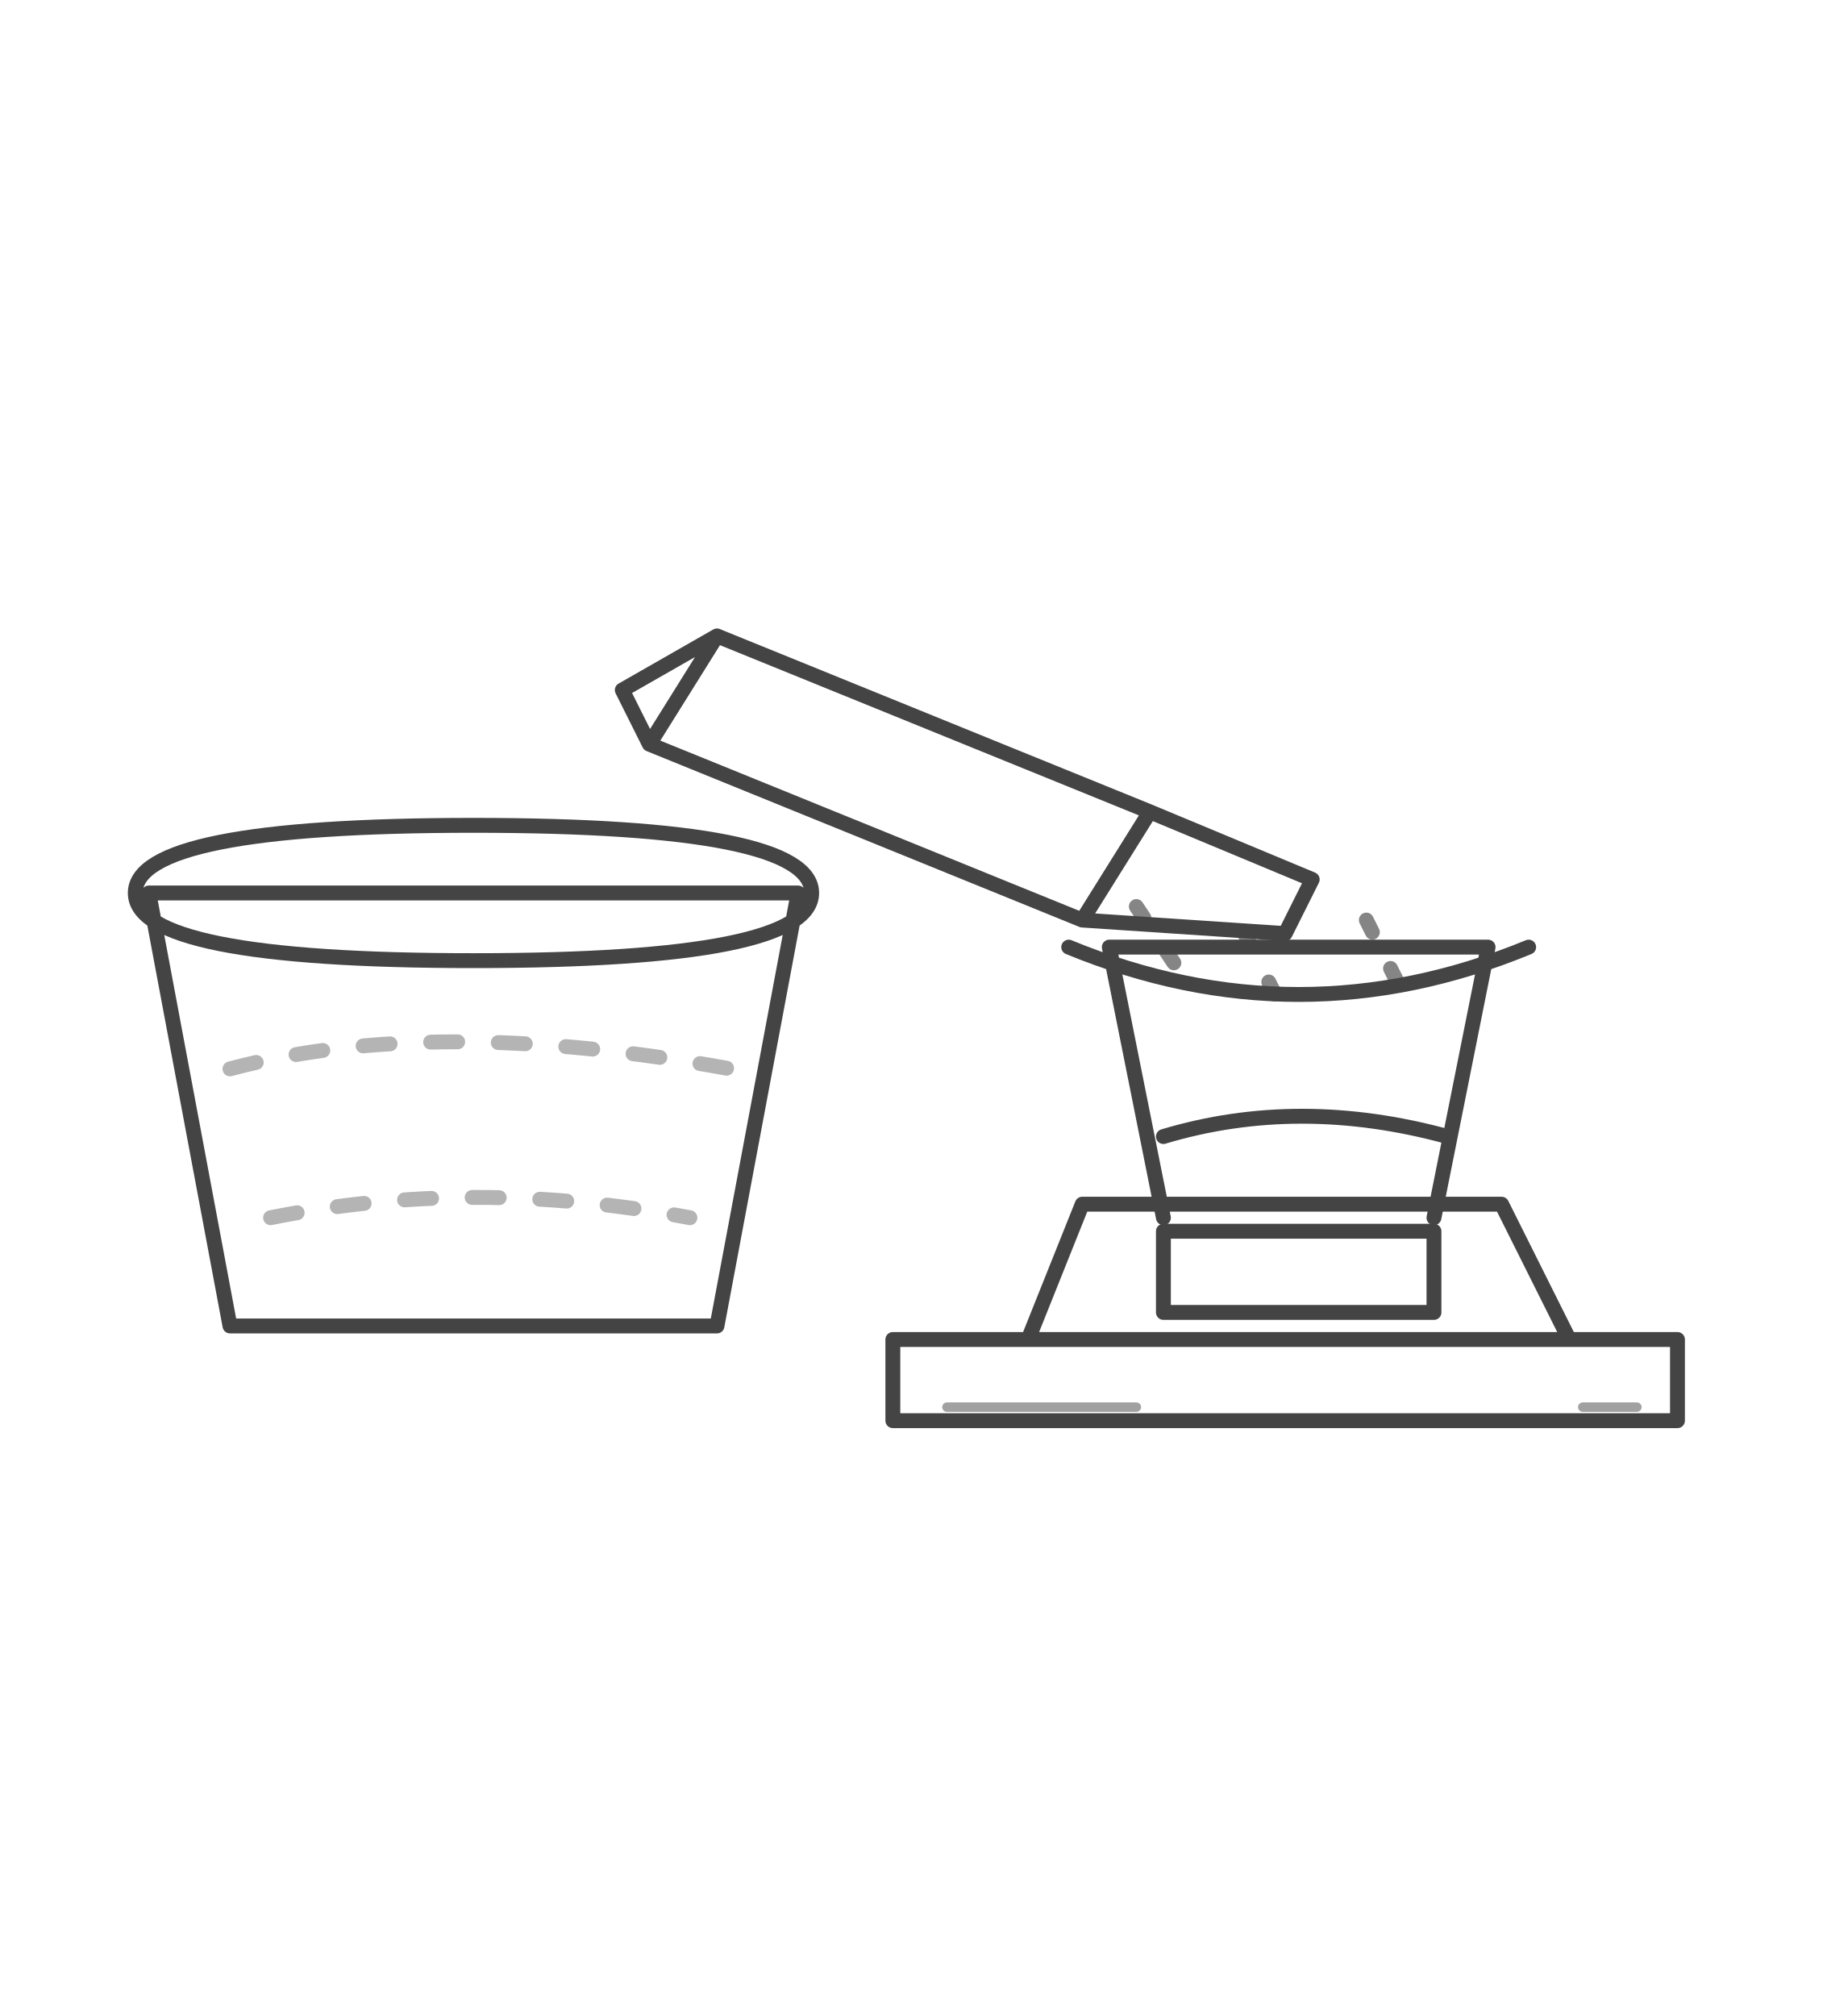
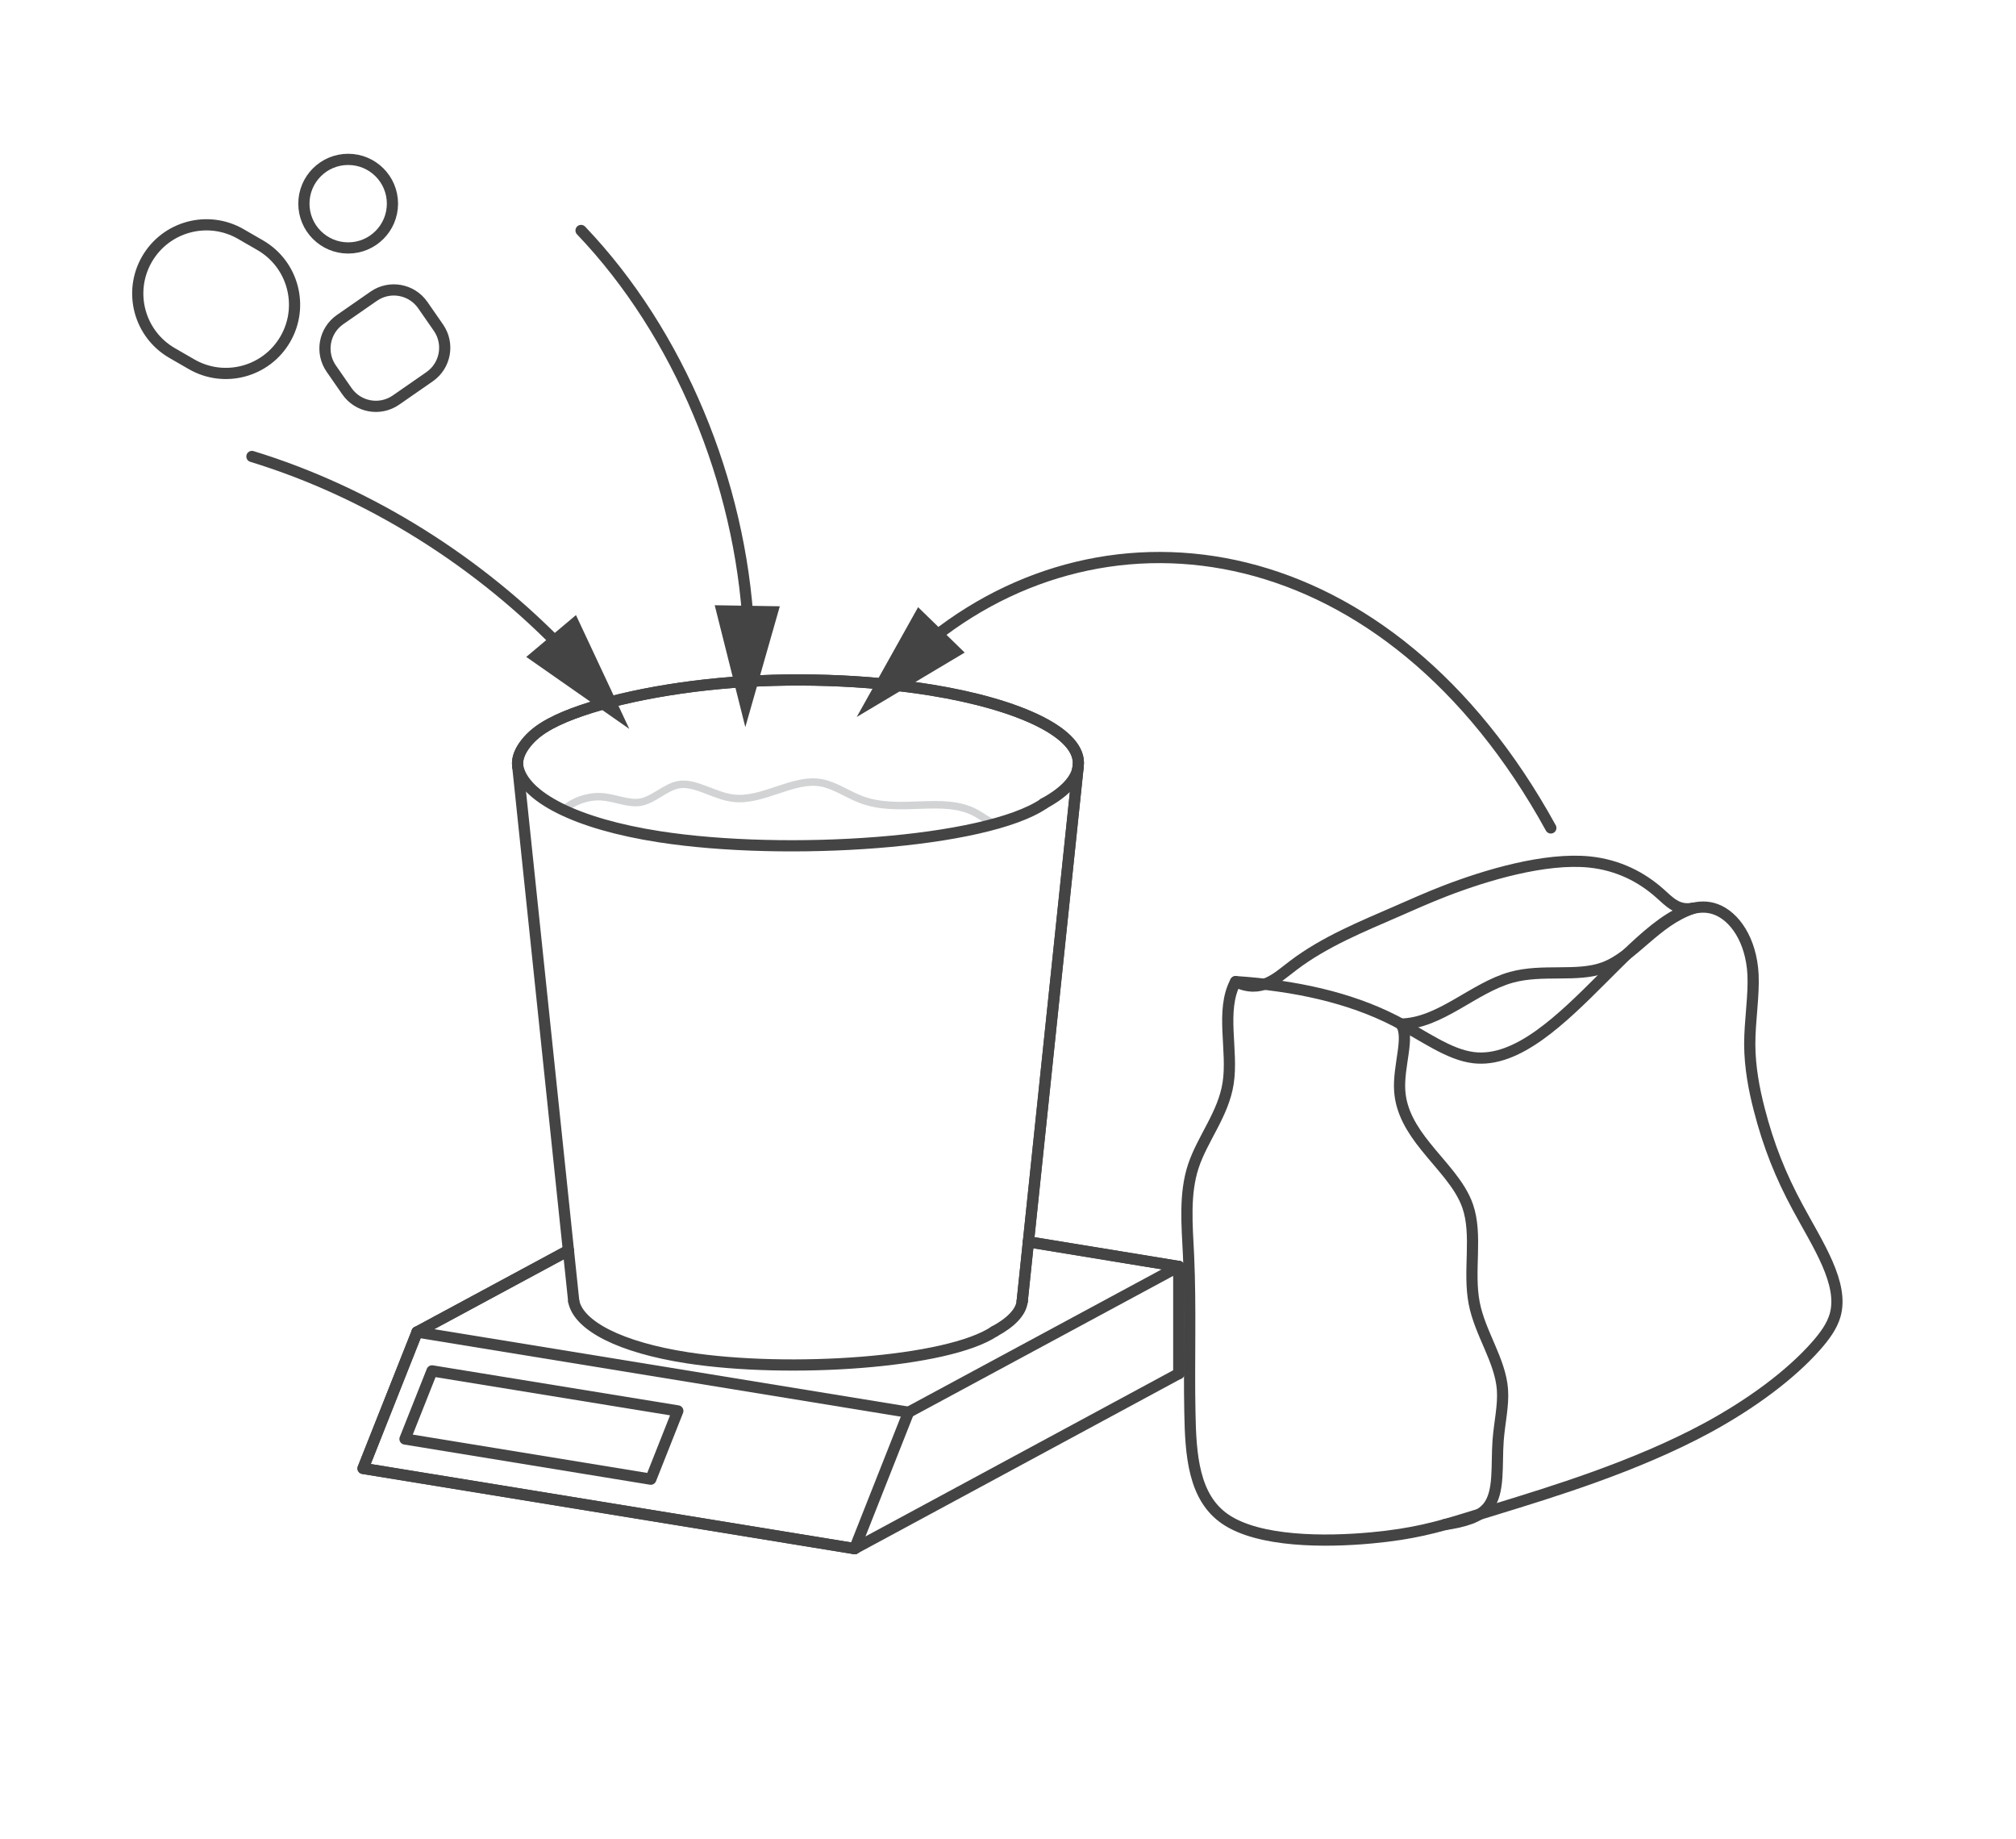
- <svg xmlns="http://www.w3.org/2000/svg" width="135" height="149" viewBox="0 -42 135 149" fill="none" stroke="#444444" stroke-width="1.1" stroke-linejoin="round" stroke-linecap="round">
-   <path d="M11 24H59L53 56H17L11 24Z M10 24Q10 19 35 19T60 24Q60 29 35 29T10 24Z" />
-   <path d="M17 37Q32 33 54 37M20 48Q35 45 51 48" opacity=".4" stroke-dasharray="2 3" />
-   <path d="M66 57H124V63H66Z M80 47H111L116 57H76Z M86 49H106V55H86Z" />
-   <path d="M86 48L82 28H110L106 48M79 28Q96 35 113 28 M86 42Q96 39 107 42" />
-   <path d="M53 5L85 18L80 26L48 13Z M53 5L46 9L48 13M85 18L97 23L95 27L80 26" />
-   <path d="M84 25L88 31M92 27L95 33M101 26L104 32" stroke-dasharray="1 3" opacity=".65" />
-   <path d="M70 62h14M117 62h4" stroke-width=".7" opacity=".5" />
+ <svg xmlns="http://www.w3.org/2000/svg" version="1.1" viewBox="0 0 135 123.11">
+   <defs>
+     <style>
+       .st0 {
+         stroke: #444;
+         stroke-width: .75px;
+       }
+ 
+       .st0, .st1 {
+         fill: none;
+         stroke-linecap: round;
+         stroke-linejoin: round;
+       }
+ 
+       .st2 {
+         isolation: isolate;
+       }
+ 
+       .st3 {
+         fill: #444;
+       }
+ 
+       .st1 {
+         mix-blend-mode: darken;
+         stroke: #d1d3d4;
+         stroke-width: .5px;
+       }
+     </style>
+   </defs>
+   <g class="st2">
+     <g id="Layer_1">
+       <polyline class="st0" points="27.93 89.18 24.31 98.31 57.23 103.68" />
+       <polyline class="st0" points="78.94 91.96 78.94 84.79 68.87 83.14" />
+       <path class="st0" d="M34.67,51.29c-.07-.52.17-1.05.55-1.53s.89-.91,1.66-1.32c2.22-1.19,6.57-2.24,11.31-2.68,4.75-.44,9.9-.25,14.17.44,5.9.96,10.12,2.9,9.84,5.08" />
+       <line class="st0" x1="38.06" y1="83.72" x2="27.93" y2="89.18" />
+       <line class="st0" x1="72.2" y1="51.29" x2="68.45" y2="87.12" />
+       <path class="st0" d="M38.42,87.12c.32,1.65,3.14,3.09,7.59,3.78,6.82,1.06,17.44.35,20.59-1.77" />
+       <polyline class="st0" points="57.23 103.68 24.31 98.31 27.93 89.18" />
+       <line class="st0" x1="38.06" y1="83.72" x2="27.93" y2="89.18" />
+       <polygon class="st0" points="28.93 91.78 27.12 96.34 43.58 99.03 45.39 94.46 28.93 91.78" />
+       <line class="st0" x1="57.23" y1="103.68" x2="78.94" y2="91.96" />
+       <line class="st0" x1="27.93" y1="89.18" x2="60.84" y2="94.55" />
+       <line class="st0" x1="72.2" y1="51.29" x2="68.45" y2="87.12" />
+       <line class="st0" x1="78.94" y1="91.96" x2="78.94" y2="84.79" />
+       <path class="st0" d="M34.67,51.29c-.07-.52.17-1.05.55-1.53s.89-.91,1.66-1.32c2.22-1.19,6.57-2.24,11.31-2.68,4.75-.44,9.9-.25,14.17.44,5.9.96,10.12,2.9,9.84,5.08" />
+       <path class="st0" d="M66.6,89.13c1.06-.57,1.78-1.27,1.85-2.01" />
+       <line class="st0" x1="57.23" y1="103.68" x2="60.84" y2="94.55" />
+       <line class="st0" x1="78.94" y1="84.79" x2="68.87" y2="83.14" />
+       <path class="st0" d="M72.2,51.29c-.09.93-.99,1.8-2.31,2.51" />
+       <line class="st0" x1="60.84" y1="94.55" x2="78.94" y2="84.79" />
+       <line class="st0" x1="38.42" y1="87.12" x2="34.67" y2="51.29" />
+       <path class="st0" d="M69.89,53.81c-3.93,2.65-17.21,3.53-25.73,2.21-5.56-.86-9.09-2.66-9.49-4.72" />
+       <g>
+         <path class="st0" d="M103.85,55.43c-10.89-19.81-29.67-22.5-41.92-12.26" />
+         <polygon class="st3" points="61.48 40.65 57.37 48 64.6 43.69 61.48 40.65" />
+       </g>
+       <g>
+         <path class="st0" d="M38.91,15.43c6.58,6.89,10.68,16.87,11.21,26.61" />
+         <polygon class="st3" points="47.86 40.52 49.91 48.68 52.22 40.59 47.86 40.52" />
+       </g>
+       <path class="st0" d="M82.74,65.72c1.72.82,2.72-.22,3.87-1.09,2.09-1.59,4.67-2.63,6.87-3.59,1.08-.47,2.07-.92,3.31-1.4,2.73-1.05,6.66-2.23,9.65-1.93,1.94.2,3.49,1.02,4.68,2.07.65.57,1.19,1.22,2.23,1.03" />
+       <path class="st0" d="M82.74,65.72c-1.04,1.94-.15,4.61-.5,6.81-.32,2.06-1.72,3.7-2.33,5.55-.61,1.85-.42,3.92-.32,5.98.16,3.53.02,7.06.09,10.5.05,2.87.25,5.69,2.36,7.14,2.26,1.55,6.7,1.55,9.8,1.26,2.75-.25,4.44-.73,6.15-1.25.72-.22,1.44-.44,2.31-.71,3.47-1.07,9.22-2.8,14.05-5.42,2.96-1.61,5.57-3.55,7.27-5.48.58-.66,1.05-1.31,1.26-2.02.63-2.14-1.17-4.77-2.51-7.27-1.12-2.08-1.93-4.07-2.57-6.56-.34-1.32-.62-2.78-.63-4.32,0-1.6.29-3.28.22-4.69-.12-2.31-1.24-3.9-2.49-4.36-4.41-1.64-10.39,10.63-16.22,9.93-1.68-.2-3.35-1.48-5.25-2.46-3.07-1.58-6.75-2.37-10.68-2.63Z" />
+       <path class="st0" d="M93.81,68.56c2.63-.04,4.86-2.43,7.4-3.13,2.1-.58,4.39.01,6.19-.65,2.03-.75,3.43-3.09,5.94-3.96" />
+       <path class="st1" d="M37.76,54.19c.59-.51,1.53-.89,2.45-.85.95.04,1.87.52,2.71.36.86-.17,1.64-.99,2.49-1.16,1.14-.22,2.4.75,3.7.9,1.97.24,4.01-1.38,5.89-1.03.89.16,1.75.77,2.64,1.11,2.61,1,5.51-.29,7.71.91.4.22.77.51,1.18.69" />
+       <path class="st0" d="M93.81,68.56c.62.83-.19,2.8-.08,4.46.09,1.42.83,2.61,1.73,3.73,1.05,1.32,2.31,2.53,2.82,3.99.68,1.96.02,4.36.44,6.51.39,2.02,1.74,3.81,1.89,5.77.08,1.09-.2,2.22-.29,3.43-.12,1.66.11,3.45-.68,4.44-.56.7-1.65,1-2.89,1.18" />
+       <g>
+         <path class="st0" d="M16.87,30.56c7.85,2.4,15.29,7.08,21.04,13.12" />
+         <polygon class="st3" points="35.24 43.98 42.14 48.8 38.57 41.18 35.24 43.98" />
+       </g>
+       <rect class="st0" x="9.13" y="15.43" width="10.7" height="9.2" rx="4.6" ry="4.6" transform="translate(11.95 -4.56) rotate(30)" />
+       <rect class="st0" x="20.35" y="10.67" width="5.93" height="5.93" rx="2.97" ry="2.97" />
+       <rect class="st0" x="22.04" y="20.03" width="7.46" height="6.56" rx="2.36" ry="2.36" transform="translate(-8.69 18.85) rotate(-34.76)" />
+     </g>
+   </g>
</svg>
